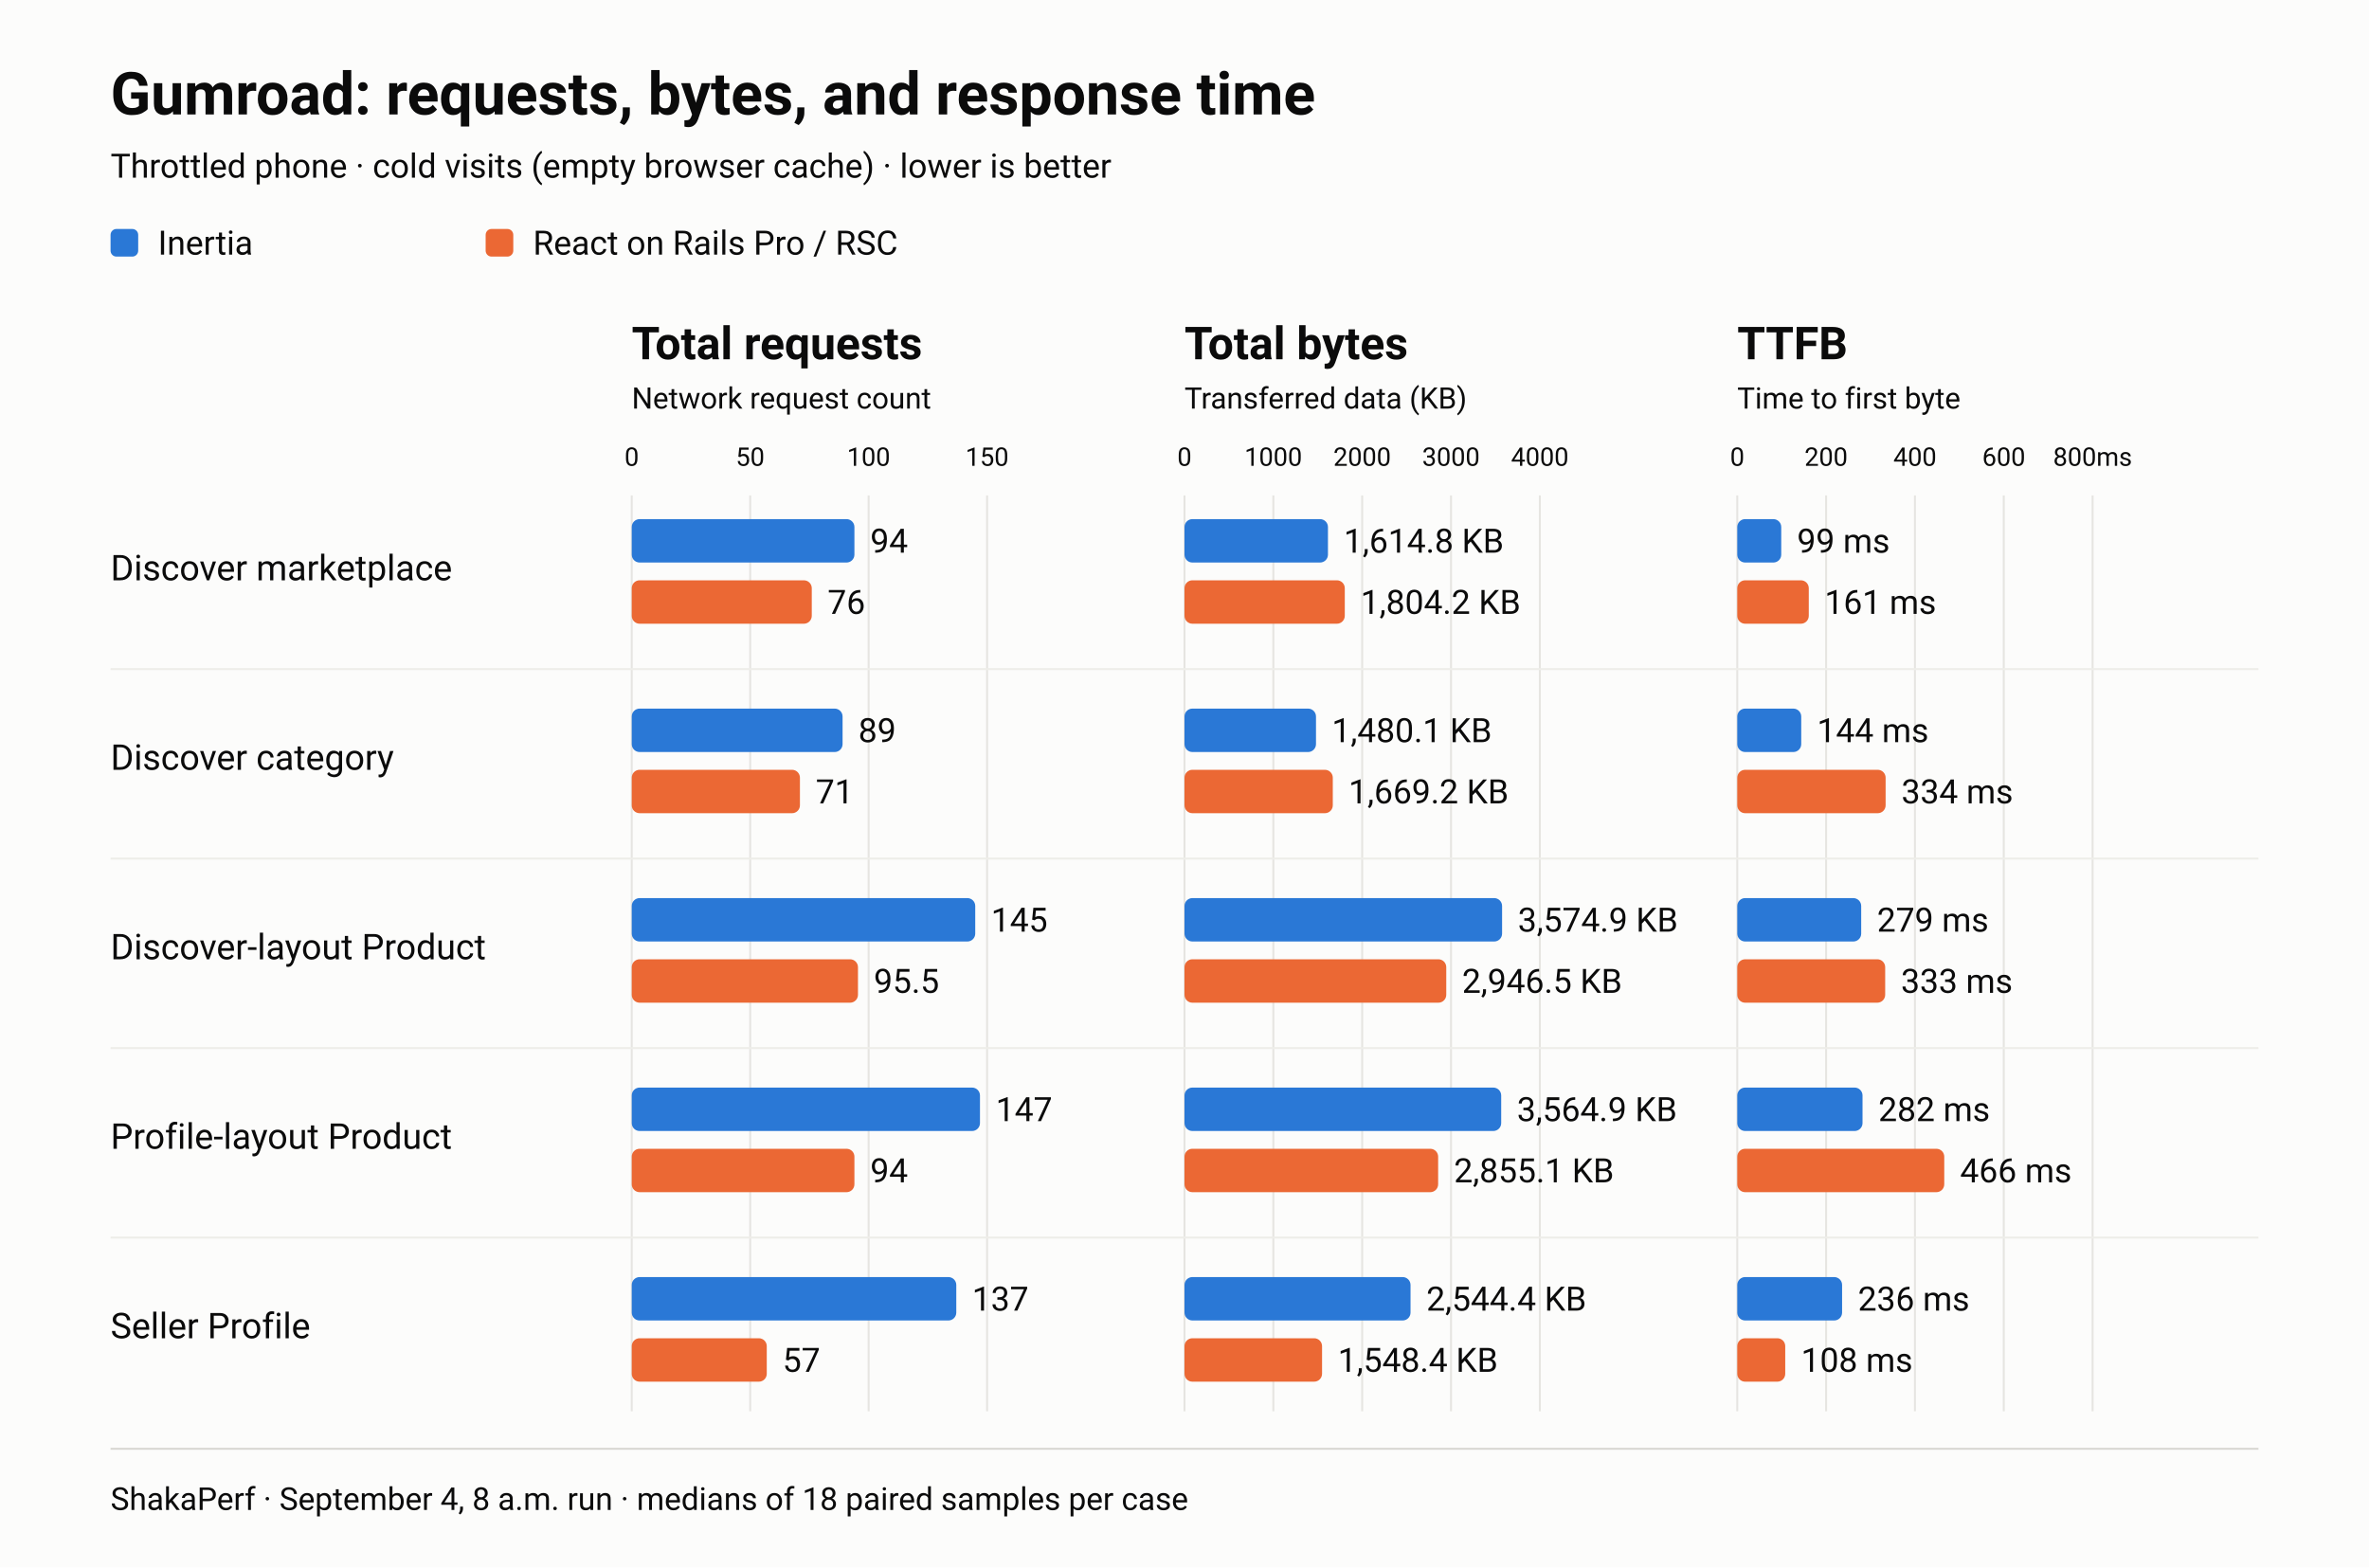
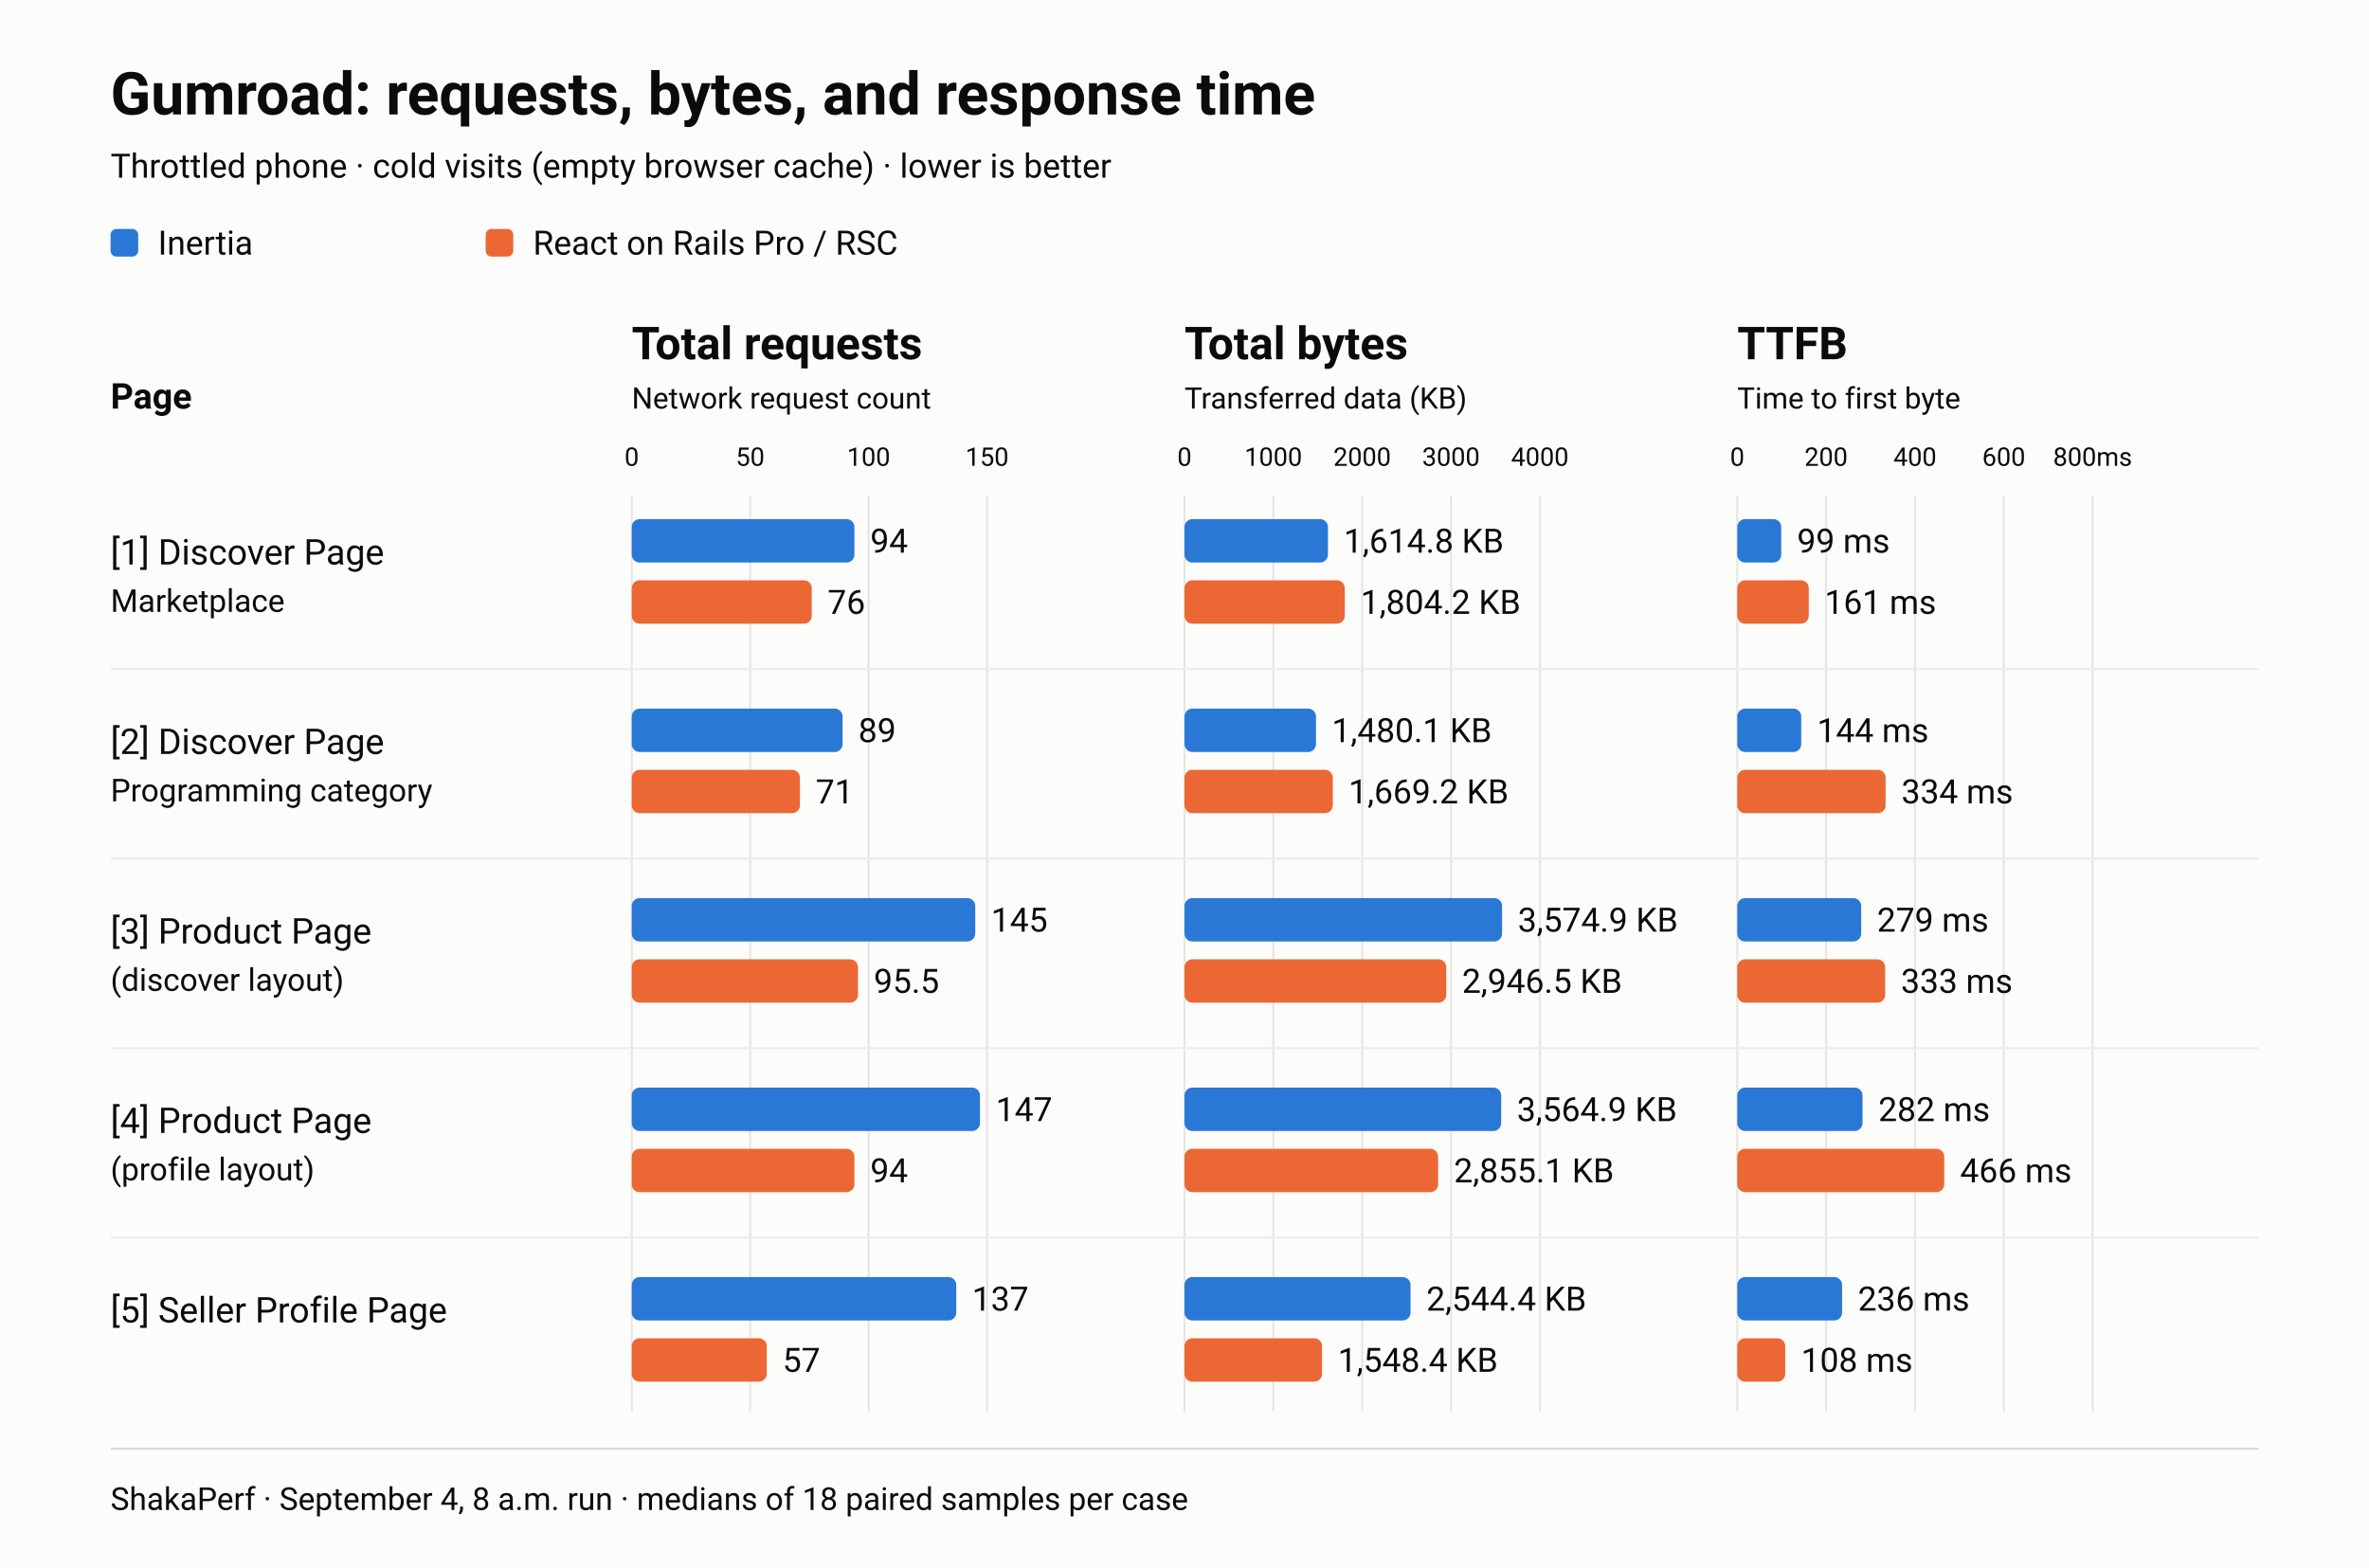
- <svg xmlns="http://www.w3.org/2000/svg" viewBox="0 0 1200 794" font-family="ui-sans-serif,-apple-system,'Segoe UI',Roboto,Helvetica,Arial,sans-serif" role="img" aria-labelledby="title description">
-   <rect width="1200" height="794" fill="#fcfcfb" />
-   <text x="56" y="58" font-size="30" fill="#0b0b0b" font-weight="650">Gumroad: requests, bytes, and response time</text>
-   <text x="56" y="90" font-size="17" fill="#0b0b0b">Throttled phone · cold visits (empty browser cache) · lower is better</text>
-   <rect x="56" y="116" width="14" height="14" rx="3" fill="#2a78d6" />
-   <text x="80" y="129" font-size="17" fill="#0b0b0b">Inertia</text>
-   <rect x="246" y="116" width="14" height="14" rx="3" fill="#eb6834" />
-   <text x="270" y="129" font-size="17" fill="#0b0b0b">React on Rails Pro / RSC</text>
-   <text x="320" y="182" font-size="23" fill="#0b0b0b" font-weight="650">Total requests</text>
-   <text x="320" y="207" font-size="15" fill="#0b0b0b">Network request count</text>
-   <line x1="320" y1="251" x2="320" y2="715" stroke="#e6e5e1" />
-   <text x="320" y="236" font-size="13" fill="#0b0b0b" text-anchor="middle">0</text>
-   <line x1="380" y1="251" x2="380" y2="715" stroke="#e6e5e1" />
-   <text x="380" y="236" font-size="13" fill="#0b0b0b" text-anchor="middle">50</text>
-   <line x1="440" y1="251" x2="440" y2="715" stroke="#e6e5e1" />
-   <text x="440" y="236" font-size="13" fill="#0b0b0b" text-anchor="middle">100</text>
-   <line x1="500" y1="251" x2="500" y2="715" stroke="#e6e5e1" />
-   <text x="500" y="236" font-size="13" fill="#0b0b0b" text-anchor="middle">150</text>
-   <text x="600" y="182" font-size="23" fill="#0b0b0b" font-weight="650">Total bytes</text>
-   <text x="600" y="207" font-size="15" fill="#0b0b0b">Transferred data (KB)</text>
-   <line x1="600" y1="251" x2="600" y2="715" stroke="#e6e5e1" />
-   <text x="600" y="236" font-size="13" fill="#0b0b0b" text-anchor="middle">0</text>
-   <line x1="645" y1="251" x2="645" y2="715" stroke="#e6e5e1" />
-   <text x="645" y="236" font-size="13" fill="#0b0b0b" text-anchor="middle">1000</text>
-   <line x1="690" y1="251" x2="690" y2="715" stroke="#e6e5e1" />
-   <text x="690" y="236" font-size="13" fill="#0b0b0b" text-anchor="middle">2000</text>
-   <line x1="735" y1="251" x2="735" y2="715" stroke="#e6e5e1" />
-   <text x="735" y="236" font-size="13" fill="#0b0b0b" text-anchor="middle">3000</text>
-   <line x1="780" y1="251" x2="780" y2="715" stroke="#e6e5e1" />
-   <text x="780" y="236" font-size="13" fill="#0b0b0b" text-anchor="middle">4000</text>
-   <text x="880" y="182" font-size="23" fill="#0b0b0b" font-weight="650">TTFB</text>
-   <text x="880" y="207" font-size="15" fill="#0b0b0b">Time to first byte</text>
-   <line x1="880" y1="251" x2="880" y2="715" stroke="#e6e5e1" />
-   <text x="880" y="236" font-size="13" fill="#0b0b0b" text-anchor="middle">0</text>
-   <line x1="925" y1="251" x2="925" y2="715" stroke="#e6e5e1" />
-   <text x="925" y="236" font-size="13" fill="#0b0b0b" text-anchor="middle">200</text>
-   <line x1="970" y1="251" x2="970" y2="715" stroke="#e6e5e1" />
-   <text x="970" y="236" font-size="13" fill="#0b0b0b" text-anchor="middle">400</text>
-   <line x1="1015" y1="251" x2="1015" y2="715" stroke="#e6e5e1" />
-   <text x="1015" y="236" font-size="13" fill="#0b0b0b" text-anchor="middle">600</text>
-   <line x1="1060" y1="251" x2="1060" y2="715" stroke="#e6e5e1" />
-   <text x="1060" y="236" font-size="13" fill="#0b0b0b" text-anchor="middle">800ms</text>
-   <text x="56" y="294" font-size="18" fill="#0b0b0b">Discover marketplace</text>
+ <svg xmlns="http://www.w3.org/2000/svg" aria-labelledby="title description" font-family="ui-sans-serif,-apple-system,'Segoe UI',Roboto,Helvetica,Arial,sans-serif" viewBox="0 0 1200 794">
+   <path fill="#fcfcfb" d="M0 0h1200v794H0z" />
+   <text x="56" y="58" fill="#0b0b0b" font-size="30" font-weight="650">Gumroad: requests, bytes, and response time</text>
+   <text x="56" y="90" fill="#0b0b0b" font-size="17">Throttled phone · cold visits (empty browser cache) · lower is better</text>
+   <rect width="14" height="14" x="56" y="116" fill="#2a78d6" rx="3" />
+   <text x="80" y="129" fill="#0b0b0b" font-size="17">Inertia</text>
+   <rect width="14" height="14" x="246" y="116" fill="#eb6834" rx="3" />
+   <text x="270" y="129" fill="#0b0b0b" font-size="17">React on Rails Pro / RSC</text>
+   <text x="320" y="182" fill="#0b0b0b" font-size="23" font-weight="650">Total requests</text>
+   <text x="320" y="207" fill="#0b0b0b" font-size="15">Network request count</text>
+   <path stroke="#e6e5e1" d="M320 251v464" />
+   <text x="320" y="236" fill="#0b0b0b" font-size="13" text-anchor="middle">0</text>
+   <path stroke="#e6e5e1" d="M380 251v464" />
+   <text x="380" y="236" fill="#0b0b0b" font-size="13" text-anchor="middle">50</text>
+   <path stroke="#e6e5e1" d="M440 251v464" />
+   <text x="440" y="236" fill="#0b0b0b" font-size="13" text-anchor="middle">100</text>
+   <path stroke="#e6e5e1" d="M500 251v464" />
+   <text x="500" y="236" fill="#0b0b0b" font-size="13" text-anchor="middle">150</text>
+   <text x="600" y="182" fill="#0b0b0b" font-size="23" font-weight="650">Total bytes</text>
+   <text x="600" y="207" fill="#0b0b0b" font-size="15">Transferred data (KB)</text>
+   <path stroke="#e6e5e1" d="M600 251v464" />
+   <text x="600" y="236" fill="#0b0b0b" font-size="13" text-anchor="middle">0</text>
+   <path stroke="#e6e5e1" d="M645 251v464" />
+   <text x="645" y="236" fill="#0b0b0b" font-size="13" text-anchor="middle">1000</text>
+   <path stroke="#e6e5e1" d="M690 251v464" />
+   <text x="690" y="236" fill="#0b0b0b" font-size="13" text-anchor="middle">2000</text>
+   <path stroke="#e6e5e1" d="M735 251v464" />
+   <text x="735" y="236" fill="#0b0b0b" font-size="13" text-anchor="middle">3000</text>
+   <path stroke="#e6e5e1" d="M780 251v464" />
+   <text x="780" y="236" fill="#0b0b0b" font-size="13" text-anchor="middle">4000</text>
+   <text x="880" y="182" fill="#0b0b0b" font-size="23" font-weight="650">TTFB</text>
+   <text x="880" y="207" fill="#0b0b0b" font-size="15">Time to first byte</text>
+   <path stroke="#e6e5e1" d="M880 251v464" />
+   <text x="880" y="236" fill="#0b0b0b" font-size="13" text-anchor="middle">0</text>
+   <path stroke="#e6e5e1" d="M925 251v464" />
+   <text x="925" y="236" fill="#0b0b0b" font-size="13" text-anchor="middle">200</text>
+   <path stroke="#e6e5e1" d="M970 251v464" />
+   <text x="970" y="236" fill="#0b0b0b" font-size="13" text-anchor="middle">400</text>
+   <path stroke="#e6e5e1" d="M1015 251v464" />
+   <text x="1015" y="236" fill="#0b0b0b" font-size="13" text-anchor="middle">600</text>
+   <path stroke="#e6e5e1" d="M1060 251v464" />
+   <text x="1060" y="236" fill="#0b0b0b" font-size="13" text-anchor="middle">800ms</text>
+   <text x="56" y="207" fill="#0b0b0b" font-size="18" font-weight="650">Page</text>
+   <text x="56" y="286" fill="#0b0b0b" font-size="18">[1] Discover Page</text>
+   <text x="56" y="310" fill="#0b0b0b" font-size="16">Marketplace</text>
  <g data-case="discover-page-marketplace-cold-landing-phone-ce50b1a3" data-metric="downloads-count" data-side="control" data-value="94">
-     <rect x="320" y="263" width="112.800" height="22" rx="4" fill="#2a78d6" />
-     <text x="440.8" y="280" font-size="17" fill="#0b0b0b">94</text>
+     <rect width="112.8" height="22" x="320" y="263" fill="#2a78d6" rx="4" />
+     <text x="440.8" y="280" fill="#0b0b0b" font-size="17">94</text>
  </g>
  <g data-case="discover-page-marketplace-cold-landing-phone-ce50b1a3" data-metric="downloads-count" data-side="experiment" data-value="76">
-     <rect x="320" y="294" width="91.200" height="22" rx="4" fill="#eb6834" />
-     <text x="419.2" y="311" font-size="17" fill="#0b0b0b">76</text>
+     <rect width="91.2" height="22" x="320" y="294" fill="#eb6834" rx="4" />
+     <text x="419.2" y="311" fill="#0b0b0b" font-size="17">76</text>
  </g>
  <g data-case="discover-page-marketplace-cold-landing-phone-ce50b1a3" data-metric="downloads" data-side="control" data-value="1614.8">
-     <rect x="600" y="263" width="72.666" height="22" rx="4" fill="#2a78d6" />
-     <text x="680.666" y="280" font-size="17" fill="#0b0b0b">1,614.8 KB</text>
+     <rect width="72.666" height="22" x="600" y="263" fill="#2a78d6" rx="4" />
+     <text x="680.666" y="280" fill="#0b0b0b" font-size="17">1,614.8 KB</text>
  </g>
  <g data-case="discover-page-marketplace-cold-landing-phone-ce50b1a3" data-metric="downloads" data-side="experiment" data-value="1804.2">
-     <rect x="600" y="294" width="81.189" height="22" rx="4" fill="#eb6834" />
-     <text x="689.189" y="311" font-size="17" fill="#0b0b0b">1,804.2 KB</text>
+     <rect width="81.189" height="22" x="600" y="294" fill="#eb6834" rx="4" />
+     <text x="689.189" y="311" fill="#0b0b0b" font-size="17">1,804.2 KB</text>
  </g>
  <g data-case="discover-page-marketplace-cold-landing-phone-ce50b1a3" data-metric="TTFB" data-side="control" data-value="99">
-     <rect x="880" y="263" width="22.275" height="22" rx="4" fill="#2a78d6" />
-     <text x="910.275" y="280" font-size="17" fill="#0b0b0b">99 ms</text>
+     <rect width="22.275" height="22" x="880" y="263" fill="#2a78d6" rx="4" />
+     <text x="910.275" y="280" fill="#0b0b0b" font-size="17">99 ms</text>
  </g>
  <g data-case="discover-page-marketplace-cold-landing-phone-ce50b1a3" data-metric="TTFB" data-side="experiment" data-value="161">
-     <rect x="880" y="294" width="36.225" height="22" rx="4" fill="#eb6834" />
-     <text x="924.225" y="311" font-size="17" fill="#0b0b0b">161 ms</text>
+     <rect width="36.225" height="22" x="880" y="294" fill="#eb6834" rx="4" />
+     <text x="924.225" y="311" fill="#0b0b0b" font-size="17">161 ms</text>
  </g>
-   <line x1="56" y1="339" x2="1144" y2="339" stroke="#eeede9" />
-   <text x="56" y="390" font-size="18" fill="#0b0b0b">Discover category</text>
+   <path stroke="#eeede9" d="M56 339h1088" />
+   <text x="56" y="382" fill="#0b0b0b" font-size="18">[2] Discover Page</text>
+   <text x="56" y="406" fill="#0b0b0b" font-size="16">Programming category</text>
  <g data-case="discover-page-programming-category-cold-landing-phone-1ae33a19" data-metric="downloads-count" data-side="control" data-value="89">
-     <rect x="320" y="359" width="106.800" height="22" rx="4" fill="#2a78d6" />
-     <text x="434.8" y="376" font-size="17" fill="#0b0b0b">89</text>
+     <rect width="106.8" height="22" x="320" y="359" fill="#2a78d6" rx="4" />
+     <text x="434.8" y="376" fill="#0b0b0b" font-size="17">89</text>
  </g>
  <g data-case="discover-page-programming-category-cold-landing-phone-1ae33a19" data-metric="downloads-count" data-side="experiment" data-value="71">
-     <rect x="320" y="390" width="85.200" height="22" rx="4" fill="#eb6834" />
-     <text x="413.2" y="407" font-size="17" fill="#0b0b0b">71</text>
+     <rect width="85.2" height="22" x="320" y="390" fill="#eb6834" rx="4" />
+     <text x="413.2" y="407" fill="#0b0b0b" font-size="17">71</text>
  </g>
  <g data-case="discover-page-programming-category-cold-landing-phone-1ae33a19" data-metric="downloads" data-side="control" data-value="1480.1">
-     <rect x="600" y="359" width="66.605" height="22" rx="4" fill="#2a78d6" />
-     <text x="674.605" y="376" font-size="17" fill="#0b0b0b">1,480.1 KB</text>
+     <rect width="66.605" height="22" x="600" y="359" fill="#2a78d6" rx="4" />
+     <text x="674.605" y="376" fill="#0b0b0b" font-size="17">1,480.1 KB</text>
  </g>
  <g data-case="discover-page-programming-category-cold-landing-phone-1ae33a19" data-metric="downloads" data-side="experiment" data-value="1669.2">
-     <rect x="600" y="390" width="75.114" height="22" rx="4" fill="#eb6834" />
-     <text x="683.114" y="407" font-size="17" fill="#0b0b0b">1,669.2 KB</text>
+     <rect width="75.114" height="22" x="600" y="390" fill="#eb6834" rx="4" />
+     <text x="683.114" y="407" fill="#0b0b0b" font-size="17">1,669.2 KB</text>
  </g>
  <g data-case="discover-page-programming-category-cold-landing-phone-1ae33a19" data-metric="TTFB" data-side="control" data-value="144">
-     <rect x="880" y="359" width="32.400" height="22" rx="4" fill="#2a78d6" />
-     <text x="920.4" y="376" font-size="17" fill="#0b0b0b">144 ms</text>
+     <rect width="32.4" height="22" x="880" y="359" fill="#2a78d6" rx="4" />
+     <text x="920.4" y="376" fill="#0b0b0b" font-size="17">144 ms</text>
  </g>
  <g data-case="discover-page-programming-category-cold-landing-phone-1ae33a19" data-metric="TTFB" data-side="experiment" data-value="334">
-     <rect x="880" y="390" width="75.150" height="22" rx="4" fill="#eb6834" />
-     <text x="963.15" y="407" font-size="17" fill="#0b0b0b">334 ms</text>
+     <rect width="75.15" height="22" x="880" y="390" fill="#eb6834" rx="4" />
+     <text x="963.15" y="407" fill="#0b0b0b" font-size="17">334 ms</text>
  </g>
-   <line x1="56" y1="435" x2="1144" y2="435" stroke="#eeede9" />
-   <text x="56" y="486" font-size="18" fill="#0b0b0b">Discover-layout Product</text>
+   <path stroke="#eeede9" d="M56 435h1088" />
+   <text x="56" y="478" fill="#0b0b0b" font-size="18">[3] Product Page</text>
+   <text x="56" y="502" fill="#0b0b0b" font-size="16">(discover layout)</text>
  <g data-case="product-page-discover-layout-cold-landing-phone-4762b087" data-metric="downloads-count" data-side="control" data-value="145">
-     <rect x="320" y="455" width="174.000" height="22" rx="4" fill="#2a78d6" />
-     <text x="502" y="472" font-size="17" fill="#0b0b0b">145</text>
+     <rect width="174" height="22" x="320" y="455" fill="#2a78d6" rx="4" />
+     <text x="502" y="472" fill="#0b0b0b" font-size="17">145</text>
  </g>
  <g data-case="product-page-discover-layout-cold-landing-phone-4762b087" data-metric="downloads-count" data-side="experiment" data-value="95.5">
-     <rect x="320" y="486" width="114.600" height="22" rx="4" fill="#eb6834" />
-     <text x="442.6" y="503" font-size="17" fill="#0b0b0b">95.5</text>
+     <rect width="114.6" height="22" x="320" y="486" fill="#eb6834" rx="4" />
+     <text x="442.6" y="503" fill="#0b0b0b" font-size="17">95.5</text>
  </g>
  <g data-case="product-page-discover-layout-cold-landing-phone-4762b087" data-metric="downloads" data-side="control" data-value="3574.9">
-     <rect x="600" y="455" width="160.870" height="22" rx="4" fill="#2a78d6" />
-     <text x="768.87" y="472" font-size="17" fill="#0b0b0b">3,574.9 KB</text>
+     <rect width="160.87" height="22" x="600" y="455" fill="#2a78d6" rx="4" />
+     <text x="768.87" y="472" fill="#0b0b0b" font-size="17">3,574.9 KB</text>
  </g>
  <g data-case="product-page-discover-layout-cold-landing-phone-4762b087" data-metric="downloads" data-side="experiment" data-value="2946.5">
-     <rect x="600" y="486" width="132.593" height="22" rx="4" fill="#eb6834" />
-     <text x="740.592" y="503" font-size="17" fill="#0b0b0b">2,946.5 KB</text>
+     <rect width="132.593" height="22" x="600" y="486" fill="#eb6834" rx="4" />
+     <text x="740.592" y="503" fill="#0b0b0b" font-size="17">2,946.5 KB</text>
  </g>
  <g data-case="product-page-discover-layout-cold-landing-phone-4762b087" data-metric="TTFB" data-side="control" data-value="279">
-     <rect x="880" y="455" width="62.775" height="22" rx="4" fill="#2a78d6" />
-     <text x="950.775" y="472" font-size="17" fill="#0b0b0b">279 ms</text>
+     <rect width="62.775" height="22" x="880" y="455" fill="#2a78d6" rx="4" />
+     <text x="950.775" y="472" fill="#0b0b0b" font-size="17">279 ms</text>
  </g>
  <g data-case="product-page-discover-layout-cold-landing-phone-4762b087" data-metric="TTFB" data-side="experiment" data-value="333">
-     <rect x="880" y="486" width="74.925" height="22" rx="4" fill="#eb6834" />
-     <text x="962.925" y="503" font-size="17" fill="#0b0b0b">333 ms</text>
+     <rect width="74.925" height="22" x="880" y="486" fill="#eb6834" rx="4" />
+     <text x="962.925" y="503" fill="#0b0b0b" font-size="17">333 ms</text>
  </g>
-   <line x1="56" y1="531" x2="1144" y2="531" stroke="#eeede9" />
-   <text x="56" y="582" font-size="18" fill="#0b0b0b">Profile-layout Product</text>
+   <path stroke="#eeede9" d="M56 531h1088" />
+   <text x="56" y="574" fill="#0b0b0b" font-size="18">[4] Product Page</text>
+   <text x="56" y="598" fill="#0b0b0b" font-size="16">(profile layout)</text>
  <g data-case="product-page-profile-layout-cold-landing-phone-1c0f4f87" data-metric="downloads-count" data-side="control" data-value="147">
-     <rect x="320" y="551" width="176.400" height="22" rx="4" fill="#2a78d6" />
-     <text x="504.4" y="568" font-size="17" fill="#0b0b0b">147</text>
+     <rect width="176.4" height="22" x="320" y="551" fill="#2a78d6" rx="4" />
+     <text x="504.4" y="568" fill="#0b0b0b" font-size="17">147</text>
  </g>
  <g data-case="product-page-profile-layout-cold-landing-phone-1c0f4f87" data-metric="downloads-count" data-side="experiment" data-value="94">
-     <rect x="320" y="582" width="112.800" height="22" rx="4" fill="#eb6834" />
-     <text x="440.8" y="599" font-size="17" fill="#0b0b0b">94</text>
+     <rect width="112.8" height="22" x="320" y="582" fill="#eb6834" rx="4" />
+     <text x="440.8" y="599" fill="#0b0b0b" font-size="17">94</text>
  </g>
  <g data-case="product-page-profile-layout-cold-landing-phone-1c0f4f87" data-metric="downloads" data-side="control" data-value="3564.9">
-     <rect x="600" y="551" width="160.421" height="22" rx="4" fill="#2a78d6" />
-     <text x="768.42" y="568" font-size="17" fill="#0b0b0b">3,564.9 KB</text>
+     <rect width="160.421" height="22" x="600" y="551" fill="#2a78d6" rx="4" />
+     <text x="768.42" y="568" fill="#0b0b0b" font-size="17">3,564.9 KB</text>
  </g>
  <g data-case="product-page-profile-layout-cold-landing-phone-1c0f4f87" data-metric="downloads" data-side="experiment" data-value="2855.1">
-     <rect x="600" y="582" width="128.480" height="22" rx="4" fill="#eb6834" />
-     <text x="736.48" y="599" font-size="17" fill="#0b0b0b">2,855.1 KB</text>
+     <rect width="128.48" height="22" x="600" y="582" fill="#eb6834" rx="4" />
+     <text x="736.48" y="599" fill="#0b0b0b" font-size="17">2,855.1 KB</text>
  </g>
  <g data-case="product-page-profile-layout-cold-landing-phone-1c0f4f87" data-metric="TTFB" data-side="control" data-value="282">
-     <rect x="880" y="551" width="63.450" height="22" rx="4" fill="#2a78d6" />
-     <text x="951.45" y="568" font-size="17" fill="#0b0b0b">282 ms</text>
+     <rect width="63.45" height="22" x="880" y="551" fill="#2a78d6" rx="4" />
+     <text x="951.45" y="568" fill="#0b0b0b" font-size="17">282 ms</text>
  </g>
  <g data-case="product-page-profile-layout-cold-landing-phone-1c0f4f87" data-metric="TTFB" data-side="experiment" data-value="466">
-     <rect x="880" y="582" width="104.850" height="22" rx="4" fill="#eb6834" />
-     <text x="992.85" y="599" font-size="17" fill="#0b0b0b">466 ms</text>
+     <rect width="104.85" height="22" x="880" y="582" fill="#eb6834" rx="4" />
+     <text x="992.85" y="599" fill="#0b0b0b" font-size="17">466 ms</text>
  </g>
-   <line x1="56" y1="627" x2="1144" y2="627" stroke="#eeede9" />
-   <text x="56" y="678" font-size="18" fill="#0b0b0b">Seller Profile</text>
+   <path stroke="#eeede9" d="M56 627h1088" />
+   <text x="56" y="670" fill="#0b0b0b" font-size="18">[5] Seller Profile Page</text>
  <g data-case="seller-profile-cold-landing-phone-b7db1386" data-metric="downloads-count" data-side="control" data-value="137">
-     <rect x="320" y="647" width="164.400" height="22" rx="4" fill="#2a78d6" />
-     <text x="492.4" y="664" font-size="17" fill="#0b0b0b">137</text>
+     <rect width="164.4" height="22" x="320" y="647" fill="#2a78d6" rx="4" />
+     <text x="492.4" y="664" fill="#0b0b0b" font-size="17">137</text>
  </g>
  <g data-case="seller-profile-cold-landing-phone-b7db1386" data-metric="downloads-count" data-side="experiment" data-value="57">
-     <rect x="320" y="678" width="68.400" height="22" rx="4" fill="#eb6834" />
-     <text x="396.4" y="695" font-size="17" fill="#0b0b0b">57</text>
+     <rect width="68.4" height="22" x="320" y="678" fill="#eb6834" rx="4" />
+     <text x="396.4" y="695" fill="#0b0b0b" font-size="17">57</text>
  </g>
  <g data-case="seller-profile-cold-landing-phone-b7db1386" data-metric="downloads" data-side="control" data-value="2544.4">
-     <rect x="600" y="647" width="114.498" height="22" rx="4" fill="#2a78d6" />
-     <text x="722.498" y="664" font-size="17" fill="#0b0b0b">2,544.4 KB</text>
+     <rect width="114.498" height="22" x="600" y="647" fill="#2a78d6" rx="4" />
+     <text x="722.498" y="664" fill="#0b0b0b" font-size="17">2,544.4 KB</text>
  </g>
  <g data-case="seller-profile-cold-landing-phone-b7db1386" data-metric="downloads" data-side="experiment" data-value="1548.4">
-     <rect x="600" y="678" width="69.678" height="22" rx="4" fill="#eb6834" />
-     <text x="677.678" y="695" font-size="17" fill="#0b0b0b">1,548.4 KB</text>
+     <rect width="69.678" height="22" x="600" y="678" fill="#eb6834" rx="4" />
+     <text x="677.678" y="695" fill="#0b0b0b" font-size="17">1,548.4 KB</text>
  </g>
  <g data-case="seller-profile-cold-landing-phone-b7db1386" data-metric="TTFB" data-side="control" data-value="236">
-     <rect x="880" y="647" width="53.100" height="22" rx="4" fill="#2a78d6" />
-     <text x="941.1" y="664" font-size="17" fill="#0b0b0b">236 ms</text>
+     <rect width="53.1" height="22" x="880" y="647" fill="#2a78d6" rx="4" />
+     <text x="941.1" y="664" fill="#0b0b0b" font-size="17">236 ms</text>
  </g>
  <g data-case="seller-profile-cold-landing-phone-b7db1386" data-metric="TTFB" data-side="experiment" data-value="108">
-     <rect x="880" y="678" width="24.300" height="22" rx="4" fill="#eb6834" />
-     <text x="912.3" y="695" font-size="17" fill="#0b0b0b">108 ms</text>
+     <rect width="24.3" height="22" x="880" y="678" fill="#eb6834" rx="4" />
+     <text x="912.3" y="695" fill="#0b0b0b" font-size="17">108 ms</text>
  </g>
-   <line x1="56" y1="734" x2="1144" y2="734" stroke="#d8d7d3" />
-   <text x="56" y="765" font-size="16" fill="#0b0b0b">ShakaPerf · September 4, 8 a.m. run · medians of 18 paired samples per case</text>
+   <path stroke="#d8d7d3" d="M56 734h1088" />
+   <text x="56" y="765" fill="#0b0b0b" font-size="16">ShakaPerf · September 4, 8 a.m. run · medians of 18 paired samples per case</text>
</svg>
